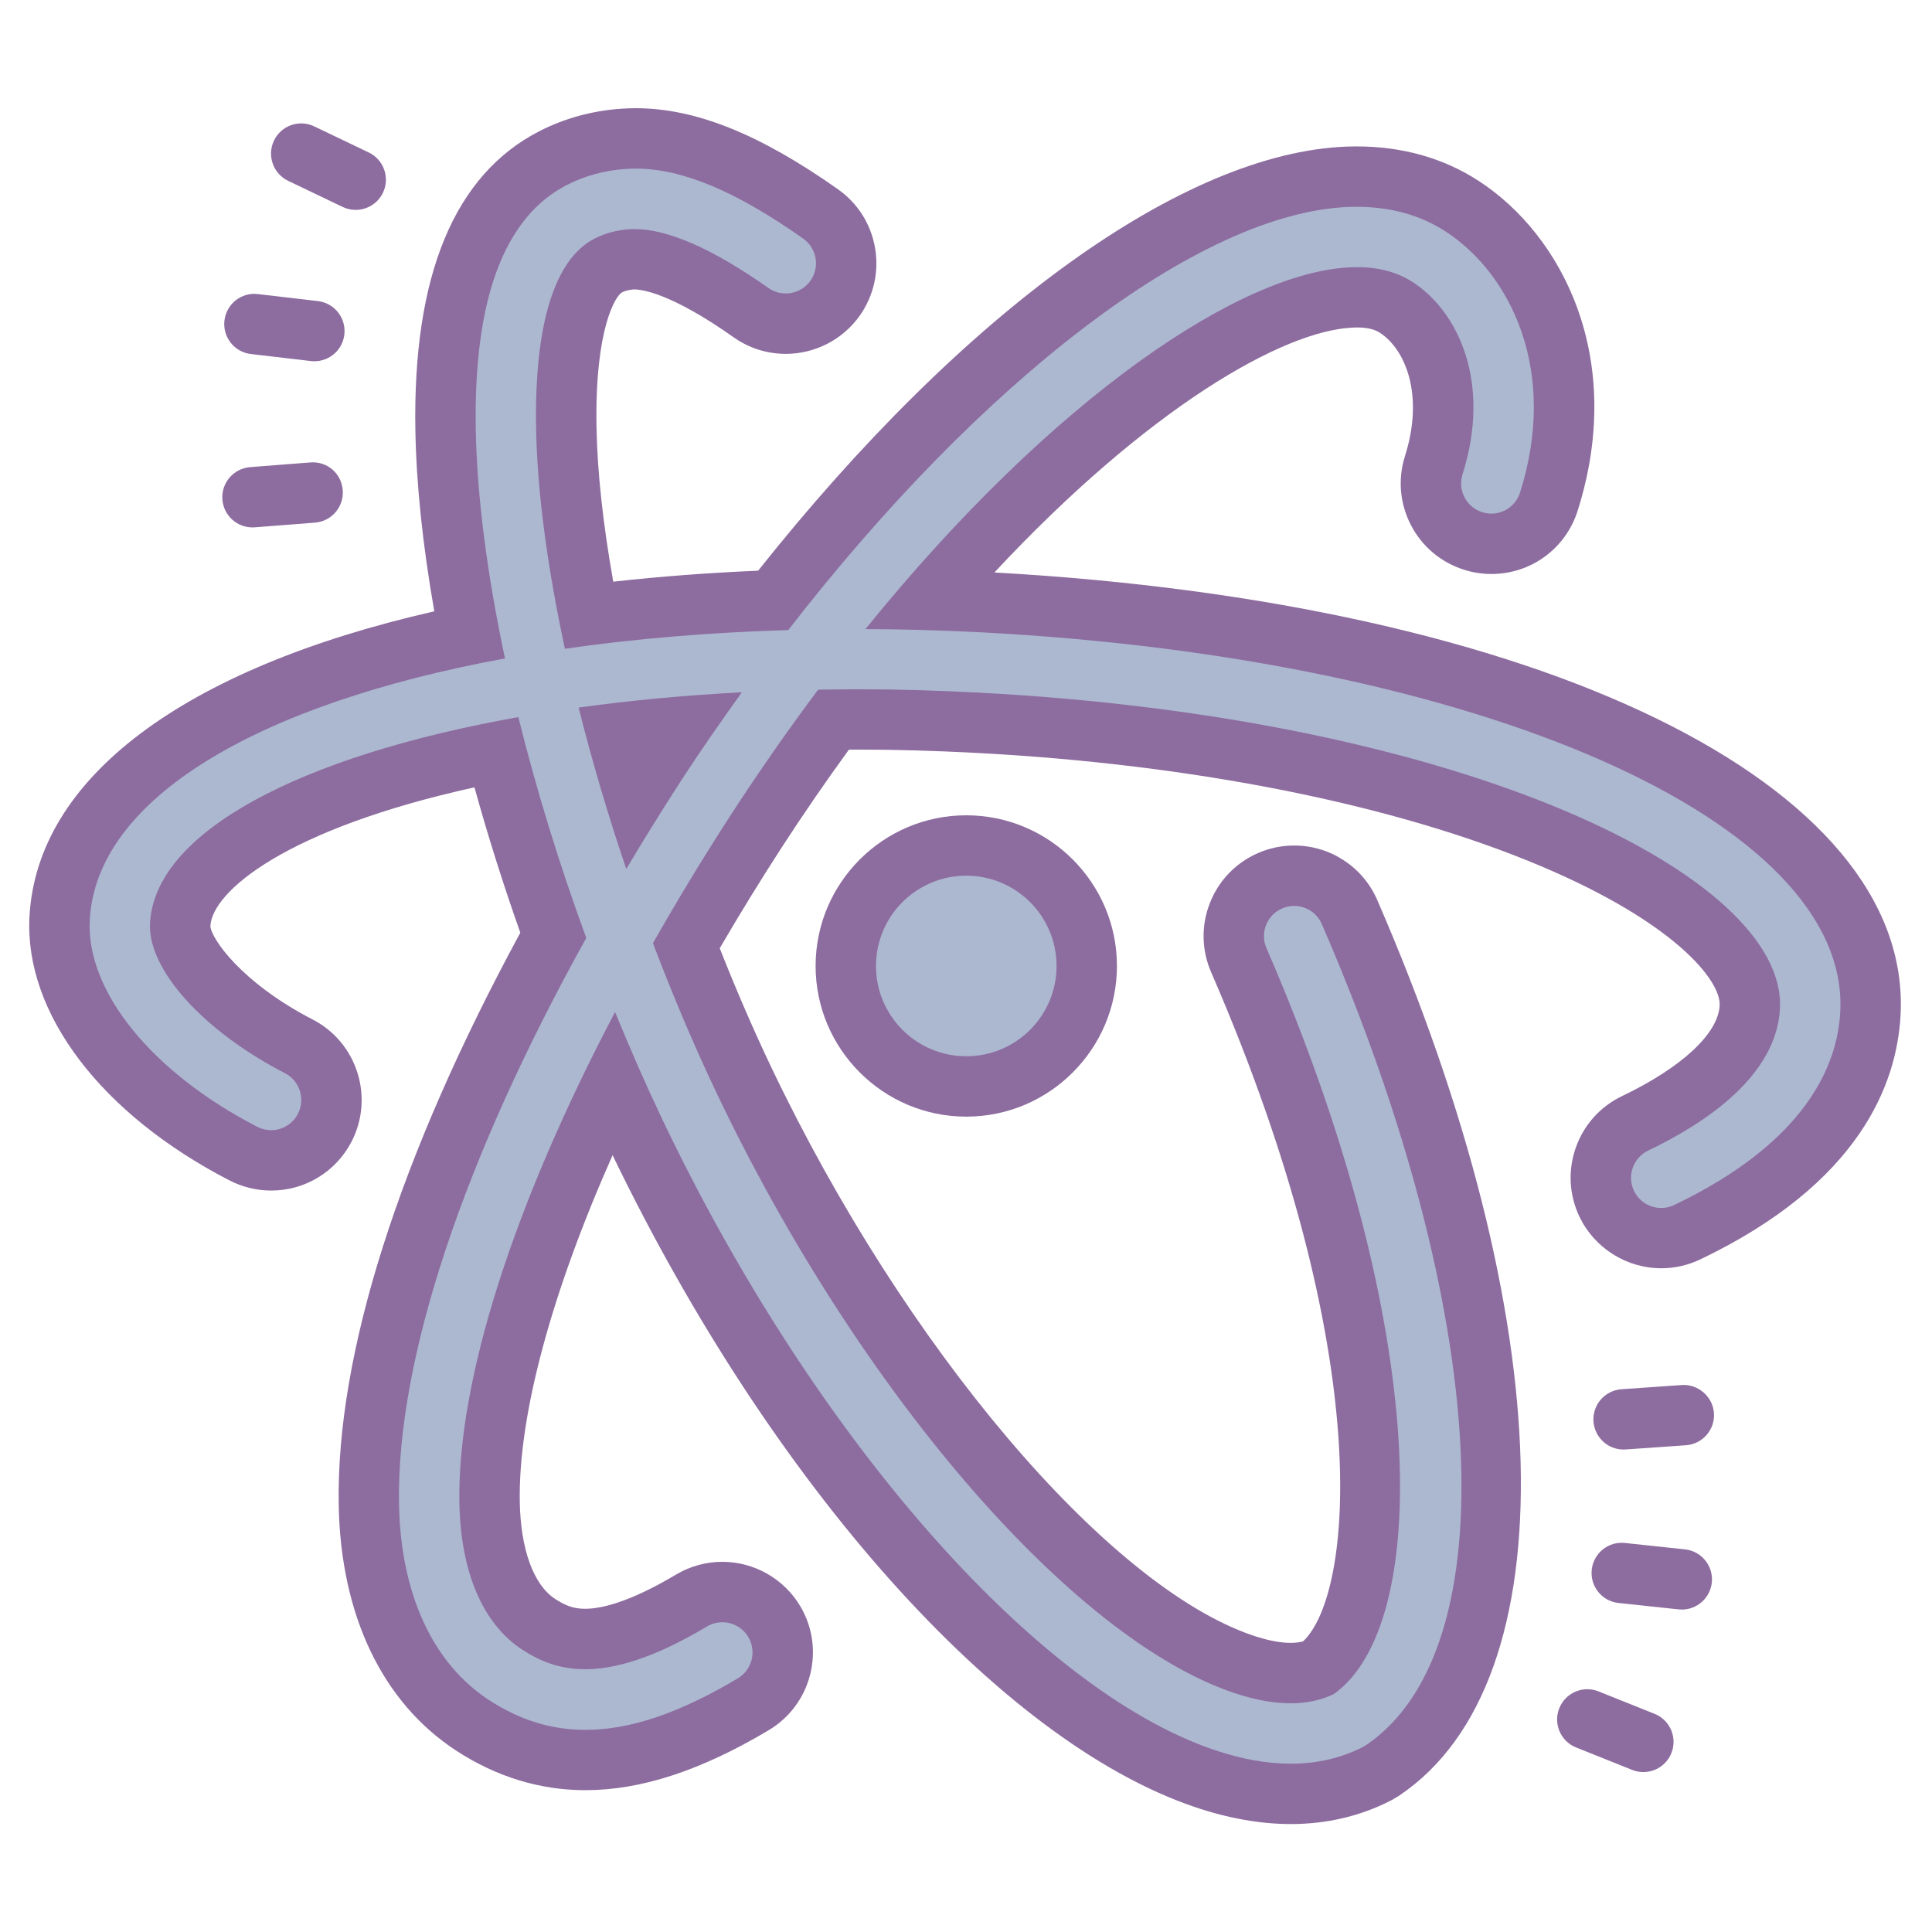
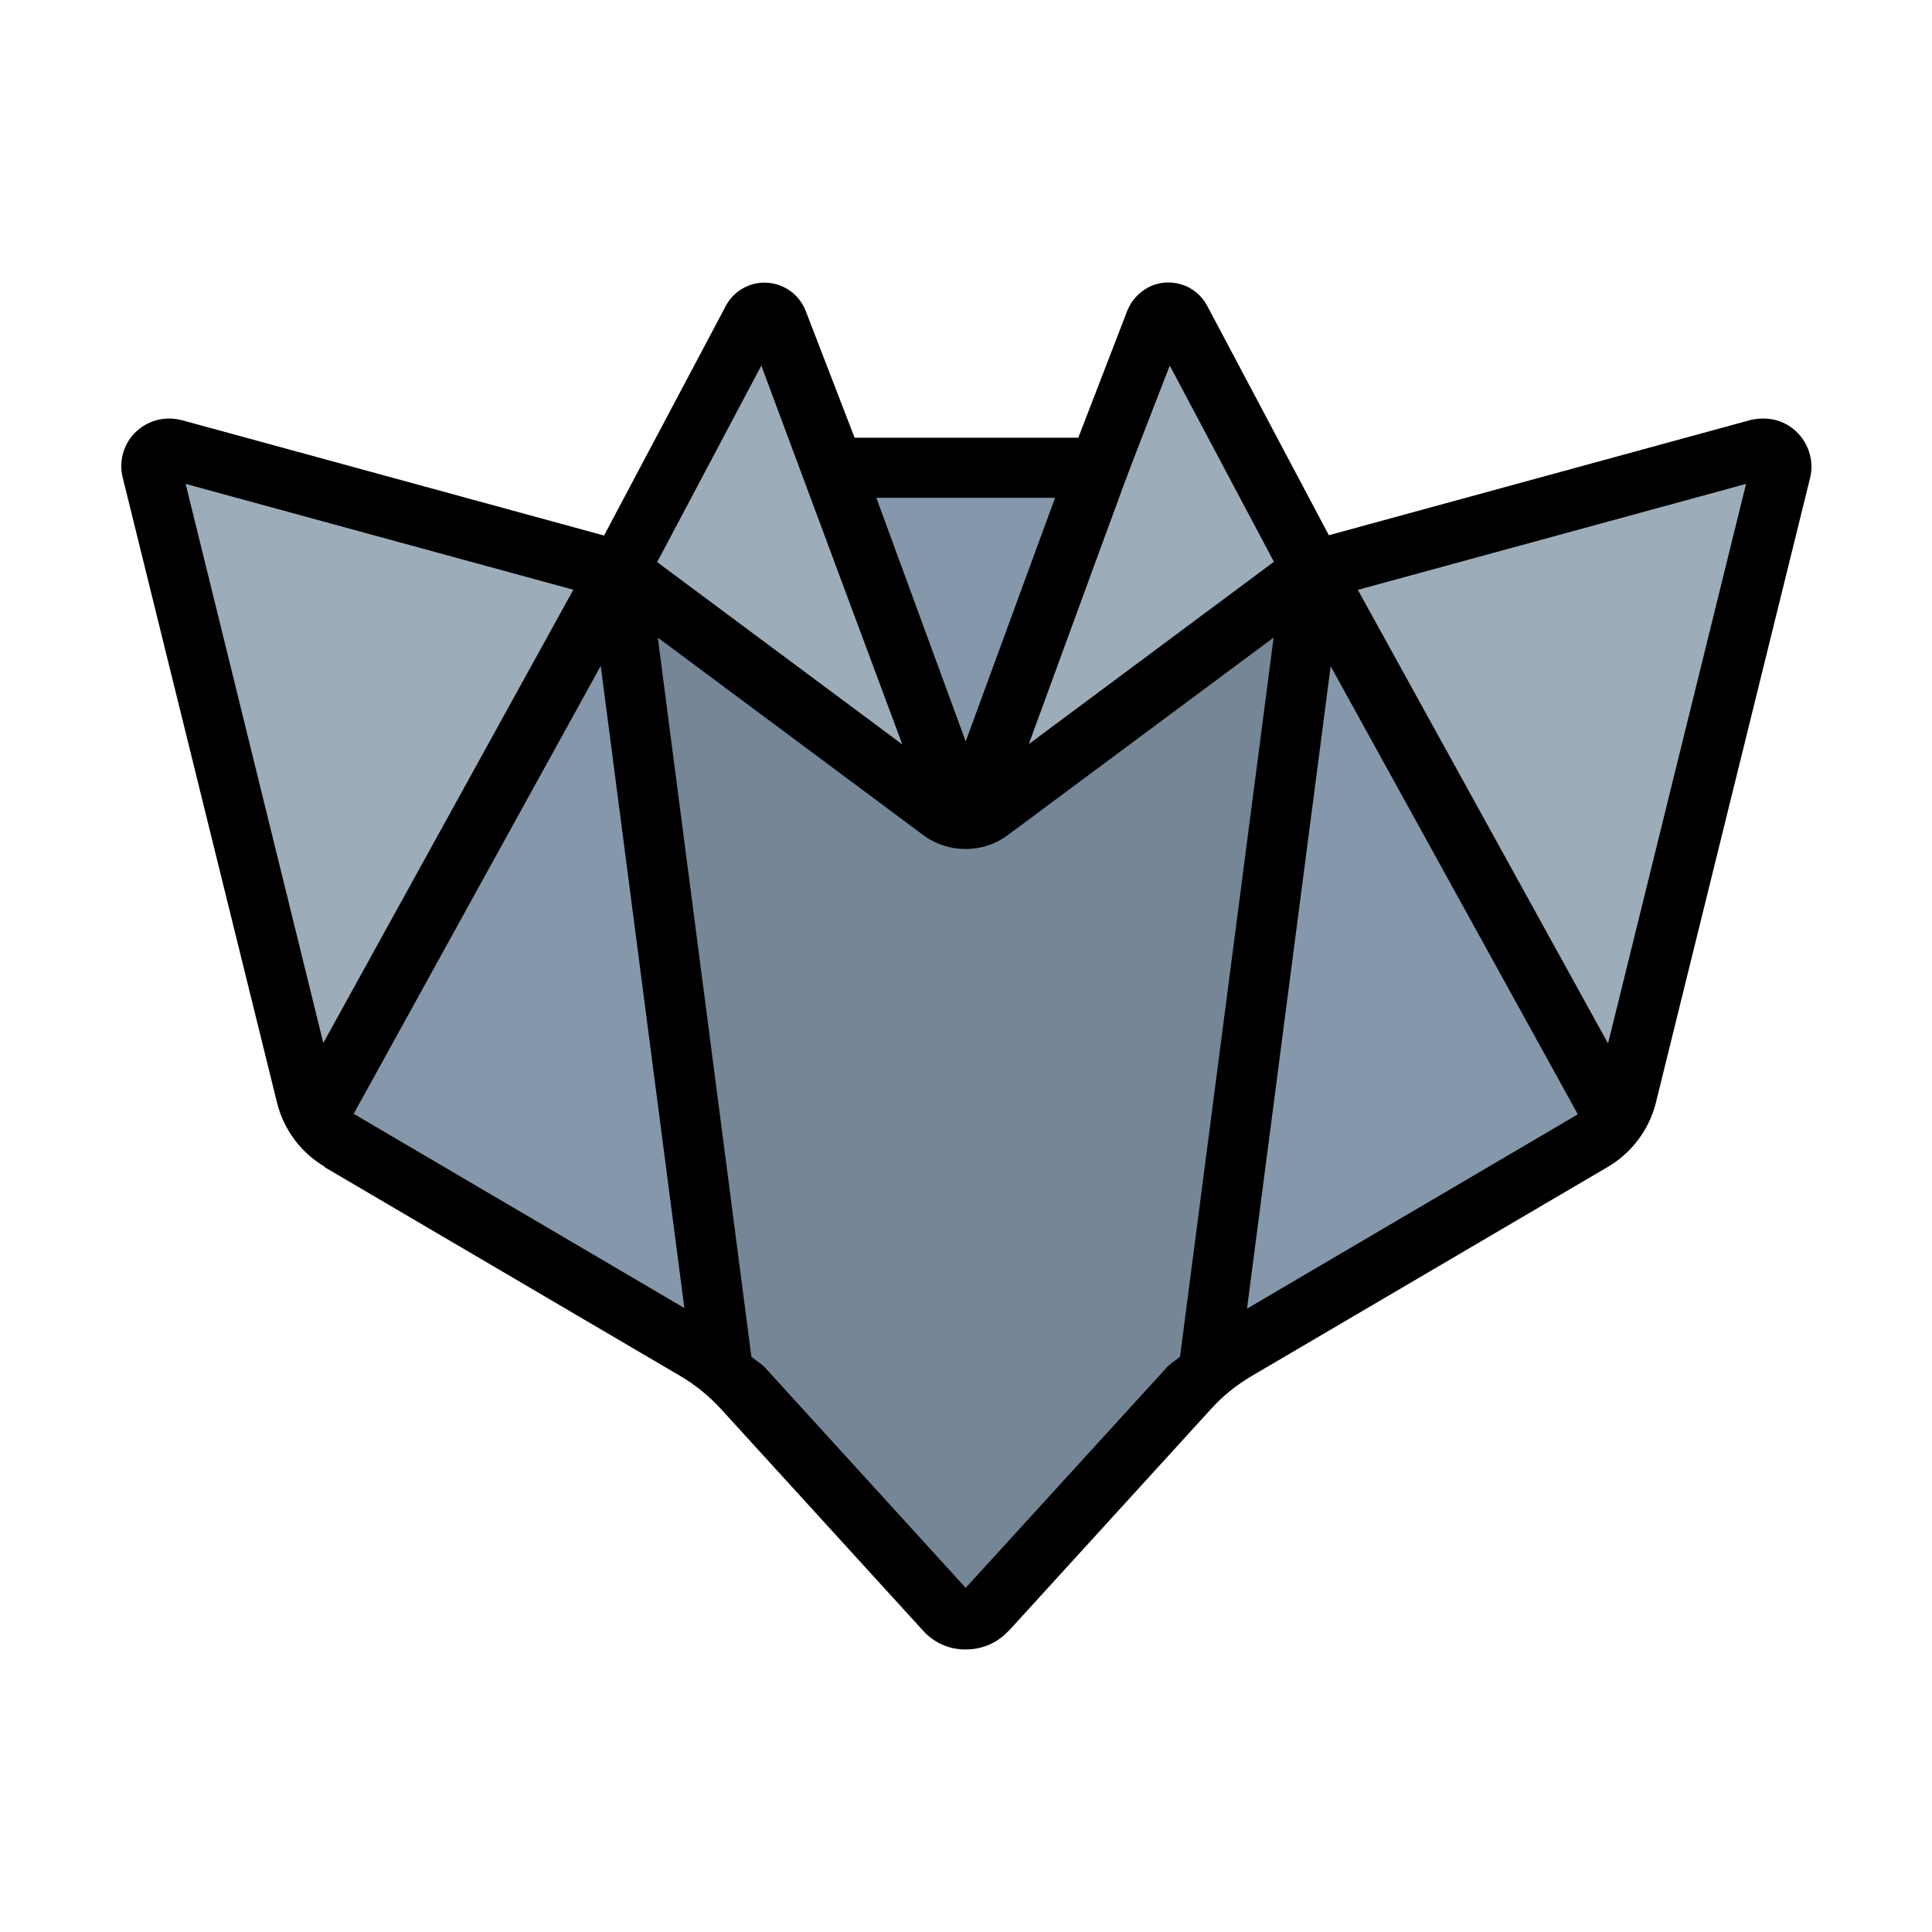
- <svg xmlns="http://www.w3.org/2000/svg" viewBox="0 0 64 64" width="64px" height="64px" baseProfile="basic">
-   <path fill="#acb7d0" d="M42.76,59.424c-0.901,0-1.866-0.173-2.869-0.514c-6.178-2.099-13.754-10.699-18.853-21.401 c-0.249-0.523-0.497-1.063-0.743-1.619c-2.697,5.526-4.137,10.397-4.077,13.867c0.033,1.952,0.612,3.391,1.63,4.051 c0.523,0.34,0.982,0.485,1.535,0.485c0.92,0,2.105-0.428,3.522-1.272c0.309-0.185,0.662-0.283,1.022-0.283 c0.701,0,1.359,0.374,1.719,0.976c0.564,0.949,0.253,2.179-0.694,2.743c-2.084,1.243-3.902,1.847-5.559,1.847 c-1.324,0-2.542-0.373-3.724-1.14c-2.17-1.409-3.396-4.015-3.452-7.338c-0.082-4.829,2.085-11.506,6.109-18.841 c-0.729-2.026-1.364-4.063-1.893-6.074c-6.272,1.247-10.348,3.458-10.466,5.723c-0.051,0.958,1.404,2.725,3.928,4.027 c0.979,0.506,1.365,1.714,0.86,2.694c-0.346,0.669-1.026,1.084-1.777,1.084c-0.315,0-0.633-0.077-0.916-0.222 c-3.904-2.015-6.237-5-6.091-7.792c0.225-4.275,5.154-7.676,13.573-9.402c-0.487-2.506-0.751-4.783-0.787-6.779 c-0.083-4.729,1.119-7.761,3.574-9.013c0.701-0.357,1.472-0.569,2.29-0.629c0.14-0.011,0.284-0.017,0.431-0.017 c1.763,0,3.711,0.795,6.13,2.503c0.436,0.307,0.727,0.767,0.817,1.293c0.092,0.527-0.028,1.057-0.336,1.494 c-0.376,0.531-0.987,0.847-1.636,0.847c-0.415,0-0.814-0.127-1.153-0.368c-2.18-1.538-3.354-1.767-3.859-1.767L20.911,8.59 c-0.285,0.021-0.531,0.086-0.764,0.205c-0.921,0.47-1.44,2.48-1.389,5.376c0.031,1.756,0.288,3.885,0.745,6.201 c1.938-0.247,3.986-0.41,6.108-0.487c6.649-8.473,13.914-13.837,19.028-14.031l0.293-0.005c1.338,0,2.483,0.32,3.5,0.979 c2.467,1.603,4.312,5.25,2.874,9.789c-0.264,0.835-1.028,1.397-1.902,1.397c-0.207,0-0.413-0.032-0.611-0.096 c-0.505-0.16-0.922-0.509-1.168-0.983c-0.246-0.475-0.293-1.017-0.131-1.526c0.803-2.532-0.044-4.448-1.239-5.224 c-0.344-0.223-0.778-0.336-1.293-0.336l-0.164,0.004c-2.843,0.107-8.168,3.258-14.019,10.02c0.586,0.018,1.181,0.042,1.79,0.074 c17.396,0.912,29.755,6.642,29.39,13.623c-0.107,2.033-1.247,4.941-6.067,7.249c-0.265,0.128-0.564,0.196-0.862,0.196 c-0.766,0-1.475-0.446-1.806-1.136c-0.476-0.995-0.054-2.192,0.941-2.667c1.378-0.66,3.703-2.037,3.798-3.851 c0.07-1.336-1.604-3.505-6.517-5.583c-4.934-2.087-11.712-3.449-19.086-3.836c-1.423-0.073-2.671-0.108-3.812-0.108 c0,0-0.741,0.003-0.938,0.006c-0.87,1.178-1.726,2.414-2.548,3.679c-0.794,1.225-1.576,2.505-2.329,3.811 c0.608,1.57,1.252,3.069,1.915,4.462c4.592,9.637,11.389,17.587,16.528,19.334c0.586,0.198,1.116,0.299,1.576,0.299 c0.345,0,0.653-0.058,0.919-0.171c2.304-1.782,3.047-10.362-2.635-23.446c-0.213-0.489-0.223-1.033-0.027-1.531 c0.196-0.497,0.574-0.888,1.064-1.101c0.254-0.11,0.521-0.166,0.797-0.166c0.798,0,1.519,0.473,1.835,1.206 c5.858,13.49,6.303,24.914,1.104,28.425l-0.155,0.094C44.739,59.202,43.784,59.424,42.76,59.424z M20.422,24.287 c0.188,0.7,0.392,1.406,0.607,2.115c0.222-0.353,0.447-0.708,0.678-1.062c0.269-0.414,0.547-0.832,0.845-1.268 C21.829,24.133,21.118,24.204,20.422,24.287z" />
-   <path fill="#8d6c9f" d="M21.054,5.584c1.539,0,3.326,0.747,5.553,2.32c0.452,0.318,0.56,0.942,0.241,1.394 c-0.195,0.276-0.504,0.424-0.819,0.424c-0.199,0-0.4-0.059-0.575-0.183c-1.849-1.304-3.341-1.951-4.437-1.951 c-0.058,0-0.115,0.002-0.171,0.005c-0.425,0.032-0.802,0.134-1.151,0.312c-1.327,0.677-1.997,2.851-1.936,6.286 c0.038,2.117,0.378,4.622,0.954,7.299c2.286-0.329,4.765-0.54,7.4-0.619c6.405-8.272,13.611-13.828,18.565-14.016 c0.086-0.003,0.171-0.004,0.255-0.004c1.143,0,2.114,0.273,2.956,0.818c2.148,1.396,3.744,4.61,2.465,8.647 c-0.134,0.424-0.525,0.699-0.949,0.699c-0.101,0-0.204-0.016-0.306-0.048c-0.527-0.166-0.818-0.729-0.651-1.255 c0.962-3.034-0.135-5.383-1.648-6.365c-0.503-0.327-1.12-0.497-1.837-0.497c-0.068,0-0.138,0.002-0.208,0.005 c-3.606,0.136-9.832,4.26-16.086,11.985c1.215,0.003,2.474,0.036,3.85,0.107c16.545,0.868,28.772,6.272,28.442,12.572 c-0.093,1.763-1.122,4.303-5.5,6.399c-0.139,0.067-0.286,0.098-0.431,0.098c-0.373,0-0.731-0.209-0.903-0.568 c-0.238-0.498-0.027-1.095,0.471-1.334c1.928-0.923,4.249-2.487,4.365-4.7c0.229-4.372-10.384-9.622-26.549-10.47 c-1.38-0.071-2.65-0.11-3.866-0.11c-0.116,0-0.233,0-0.348,0.001c-0.369,0.001-0.734,0.006-1.098,0.012 c-0.967,1.29-1.93,2.667-2.879,4.127c-0.931,1.436-1.792,2.862-2.593,4.27c0.646,1.701,1.353,3.377,2.115,4.977 c4.699,9.862,11.735,18.025,17.11,19.851c0.693,0.235,1.326,0.352,1.897,0.352c0.531,0,1.008-0.101,1.429-0.304 c3.207-2.267,3.254-12.088-2.228-24.711c-0.221-0.507,0.012-1.096,0.519-1.316c0.13-0.056,0.265-0.083,0.398-0.083 c0.387,0,0.754,0.225,0.917,0.602c5.573,12.833,6.174,24.018,1.462,27.2l-0.105,0.062c-0.721,0.367-1.519,0.551-2.385,0.551 c-0.793,0-1.644-0.153-2.547-0.46c-5.939-2.018-13.282-10.41-18.272-20.884c-0.552-1.159-1.073-2.351-1.565-3.557 c-3.354,6.375-5.226,12.181-5.157,16.252c0.039,2.295,0.779,4.025,2.086,4.873c0.541,0.352,1.19,0.646,2.079,0.646 c0.987,0,2.272-0.363,4.034-1.414c0.161-0.096,0.337-0.142,0.511-0.142c0.341,0,0.673,0.175,0.86,0.489 c0.282,0.475,0.127,1.088-0.348,1.371c-1.913,1.141-3.558,1.706-5.047,1.706c-1.133,0-2.177-0.328-3.18-0.979 c-1.881-1.222-2.945-3.536-2.996-6.517c-0.081-4.789,2.142-11.433,6.204-18.738c-0.899-2.45-1.658-4.926-2.25-7.315 C9.933,25.043,5.128,27.564,4.97,30.582c-0.081,1.526,1.757,3.569,4.469,4.968c0.49,0.253,0.683,0.856,0.43,1.347 c-0.178,0.344-0.526,0.542-0.888,0.542c-0.155,0-0.312-0.036-0.459-0.112c-3.494-1.803-5.673-4.492-5.549-6.85 c0.21-3.995,5.5-7.151,13.755-8.665c-0.586-2.755-0.928-5.348-0.968-7.586c-0.076-4.314,0.942-7.041,3.028-8.104 c0.583-0.297,1.226-0.473,1.91-0.523C20.815,5.589,20.933,5.584,21.054,5.584 M20.746,28.784c0.573-0.959,1.169-1.925,1.8-2.9 c0.659-1.015,1.34-1.993,2.029-2.951c-1.897,0.1-3.707,0.271-5.407,0.507C19.606,25.19,20.137,26.988,20.746,28.784 M21.054,3.584 c-0.172,0-0.343,0.007-0.511,0.02c-0.945,0.07-1.843,0.318-2.663,0.735c-2.825,1.44-4.211,4.778-4.12,9.922 c0.032,1.796,0.243,3.804,0.627,5.99c-8.316,1.894-13.17,5.53-13.411,10.121c-0.168,3.19,2.372,6.536,6.629,8.732 c0.427,0.219,0.902,0.335,1.377,0.335c1.126,0,2.147-0.622,2.665-1.624c0.758-1.471,0.18-3.283-1.288-4.042 c-2.364-1.22-3.369-2.689-3.39-3.096c0.06-1.138,2.474-3.212,8.748-4.595c0.443,1.598,0.951,3.21,1.519,4.816 c-4.023,7.422-6.1,13.958-6.016,18.943c0.062,3.667,1.45,6.564,3.906,8.16c1.331,0.864,2.767,1.301,4.269,1.301 c1.841,0,3.827-0.65,6.071-1.988c1.42-0.846,1.888-2.69,1.042-4.111c-0.541-0.906-1.528-1.466-2.579-1.466 c-0.541,0-1.073,0.147-1.539,0.426c-1.566,0.933-2.5,1.13-3.007,1.13c-0.359,0-0.627-0.088-0.989-0.323 c-0.721-0.468-1.149-1.645-1.176-3.23c-0.048-2.865,1.051-6.92,3.075-11.473c5.282,10.942,12.824,19.398,19.277,21.59 c1.106,0.376,2.179,0.567,3.19,0.567c1.184,0,2.292-0.259,3.293-0.769l0.057-0.029l0.055-0.033l0.105-0.062l0.051-0.03l0.049-0.033 c5.611-3.79,5.311-15.707-0.747-29.654c-0.473-1.095-1.554-1.805-2.751-1.805c-0.413,0-0.814,0.083-1.194,0.248 c-0.736,0.32-1.303,0.906-1.597,1.652c-0.294,0.746-0.28,1.562,0.04,2.297c5.493,12.65,4.704,20.611,3.045,22.166 c-0.119,0.033-0.256,0.05-0.412,0.05c-0.351,0-0.773-0.083-1.255-0.246c-4.826-1.64-11.533-9.554-15.947-18.817 c-0.589-1.235-1.162-2.559-1.71-3.947c0.669-1.146,1.36-2.271,2.061-3.352c0.717-1.104,1.461-2.186,2.218-3.227 c0.029,0,0.058,0,0.087,0l0.341-0.001c1.125,0,2.356,0.035,3.763,0.107c7.259,0.381,13.917,1.716,18.746,3.758 c4.414,1.867,5.952,3.78,5.908,4.61c-0.049,0.934-1.257,2.056-3.231,3.001c-0.722,0.346-1.267,0.952-1.534,1.707 c-0.267,0.756-0.223,1.57,0.122,2.293c0.496,1.036,1.559,1.705,2.708,1.705c0.448,0,0.897-0.103,1.3-0.297 c5.258-2.517,6.507-5.792,6.628-8.095c0.4-7.638-11.928-13.647-30.018-14.657c5.067-5.434,9.565-8.025,11.89-8.113 c0.053-0.002,0.093-0.003,0.132-0.003c0.318,0,0.569,0.058,0.746,0.174c0.851,0.552,1.473,2.065,0.833,4.084 c-0.242,0.764-0.172,1.577,0.197,2.289c0.37,0.712,0.994,1.236,1.759,1.478c0.288,0.093,0.597,0.141,0.908,0.141 c1.312,0,2.46-0.843,2.856-2.096c1.596-5.038-0.498-9.119-3.282-10.927c-1.169-0.758-2.53-1.141-4.046-1.141 c-0.107,0-0.214,0.002-0.323,0.006c-5.414,0.206-12.658,5.44-19.497,14.049c-1.65,0.07-3.256,0.192-4.799,0.364 c-0.339-1.903-0.529-3.647-0.555-5.114c-0.059-3.323,0.651-4.37,0.844-4.469c0.073-0.037,0.187-0.083,0.392-0.099 c0.265,0,1.221,0.114,3.307,1.586c0.505,0.358,1.104,0.549,1.728,0.549c0.973,0,1.89-0.474,2.452-1.269 C28.944,9.796,29.123,9,28.987,8.211c-0.137-0.79-0.573-1.48-1.229-1.942C25.164,4.438,23.033,3.584,21.054,3.584L21.054,3.584z" />
-   <circle cx="32.009" cy="31.999" r="3.991" fill="#acb7d0" />
-   <path fill="#8d6c9f" d="M32.009,29.008c1.652,0,2.991,1.339,2.991,2.991c0,1.652-1.339,2.991-2.991,2.991 c-1.652,0-2.991-1.339-2.991-2.991C29.018,30.347,30.357,29.008,32.009,29.008 M32.009,27.008c-2.752,0-4.991,2.239-4.991,4.991 c0,2.752,2.239,4.991,4.991,4.991S37,34.751,37,31.999C37,29.247,34.761,27.008,32.009,27.008L32.009,27.008z" />
-   <path fill="#8d6c9f" d="M8.363,17.471c-0.518,0-0.955-0.398-0.996-0.922c-0.043-0.551,0.369-1.032,0.92-1.075l1.993-0.155 c0.567-0.045,1.031,0.37,1.074,0.919c0.043,0.551-0.369,1.032-0.92,1.075l-1.993,0.155C8.415,17.47,8.389,17.471,8.363,17.471z" />
-   <path fill="#8d6c9f" d="M10.415,11.967c-0.038,0-0.078-0.002-0.117-0.007l-1.986-0.232c-0.549-0.064-0.941-0.561-0.877-1.109 c0.064-0.548,0.557-0.945,1.109-0.877l1.986,0.232c0.549,0.064,0.941,0.561,0.877,1.109C11.348,11.592,10.916,11.967,10.415,11.967z" />
-   <path fill="#8d6c9f" d="M11.782,6.953c-0.145,0-0.291-0.031-0.431-0.098L9.547,5.991C9.049,5.752,8.838,5.155,9.076,4.657 c0.238-0.498,0.834-0.71,1.334-0.47l1.805,0.864c0.498,0.238,0.709,0.835,0.471,1.333C12.514,6.743,12.155,6.953,11.782,6.953z" />
-   <path fill="#8d6c9f" d="M53.783,48.018c-0.521,0-0.96-0.403-0.997-0.931c-0.038-0.551,0.378-1.029,0.929-1.067l1.995-0.139 c0.532-0.039,1.028,0.377,1.067,0.928c0.038,0.551-0.378,1.029-0.929,1.067l-1.995,0.139C53.83,48.017,53.807,48.018,53.783,48.018z" />
-   <path fill="#8d6c9f" d="M55.712,53.319c-0.035,0-0.071-0.002-0.106-0.006l-1.989-0.212c-0.55-0.058-0.947-0.551-0.889-1.1 c0.059-0.549,0.549-0.948,1.1-0.888l1.989,0.212c0.55,0.058,0.947,0.551,0.889,1.1C56.65,52.938,56.217,53.319,55.712,53.319z" />
-   <path fill="#8d6c9f" d="M54.438,58.702c-0.124,0-0.25-0.023-0.372-0.072l-1.856-0.743c-0.513-0.205-0.762-0.787-0.557-1.3 c0.206-0.514,0.789-0.763,1.301-0.557l1.856,0.743c0.513,0.205,0.762,0.787,0.557,1.3C55.21,58.464,54.835,58.702,54.438,58.702z" />
+ <svg xmlns="http://www.w3.org/2000/svg" width="64px" height="64px" viewBox="0 0 64 64">
+   <g id="a" />
+   <g id="b" />
+   <g id="c" />
+   <g id="d" />
+   <g id="e" />
+   <g id="f" />
+   <g id="g" />
+   <g id="h" />
+   <g id="i" />
+   <g id="j" />
+   <g id="k" />
+   <g id="l" />
+   <g id="m" />
+   <g id="n" />
+   <g id="o" />
+   <g id="p" />
+   <g id="q" />
+   <g id="r" />
+   <g id="s" />
+   <g id="t" />
+   <g id="u" />
+   <g id="v" />
+   <g id="w" />
+   <g id="x" />
+   <g id="y" />
+   <g id="a`" />
+   <g id="aa" />
+   <g id="ab" />
+   <g id="ac" />
+   <g id="ad" />
+   <g id="ae" />
+   <g id="af" />
+   <g id="ag" />
+   <g id="ah" />
+   <g id="ai" />
+   <g id="aj" />
+   <g id="ak" />
+   <g id="al" />
+   <g id="am" />
+   <g id="an" />
+   <g id="ao" />
+   <g id="ap">
+     <path d="M20.5,18.91l-1.58,13.75,5.03,12.69c.23,.19,.46,.4,.66,.62l6.71,7.36c.36,.4,.99,.4,1.36,0l6.71-7.36c.21-.22,.43-.43,.66-.63l5.02-12.59-1.58-13.85H20.5Z" fill="#758797" id="aq" />
+     <path d="M23.95,45.36l-3.45-26.44-7.44,6.9-2.57,11.25c.19,.29,.45,.54,.75,.72l11.82,6.94c.31,.19,.61,.4,.89,.63h0Z" fill="#8598ab" id="ar" />
+     <path d="M10.49,37.06l10.01-18.15L5.75,14.88c-.44-.12-.84,.28-.73,.71l5.11,20.7c.07,.27,.2,.53,.36,.76h0Z" fill="#9dacb9" id="as" />
+     <path d="M43.5,18.91l-3.44,26.44c.28-.23,.57-.44,.88-.63l11.82-6.94c.3-.18,.56-.43,.75-.73l-2.2-10.88-7.81-7.27Z" fill="#8598ab" id="at" />
+     <path d="M43.5,18.91l10.01,18.14c.16-.23,.29-.49,.36-.76l5.11-20.7c.11-.44-.29-.83-.73-.71l-14.75,4.03Z" fill="#9dacb9" id="au" />
+     <path d="M32,27.47l4.21-6.63,.18-5.34h-8.78l.27,5.2,4.12,6.78Z" fill="#8598ab" id="av" />
+     <path d="M20.5,18.91l11.5,8.56h0l-4.39-11.97-1.87-4.84c-.14-.37-.65-.4-.83-.05l-4.36,8.21h0l-.05,.1Z" fill="#9dacb9" id="aw" />
+     <path d="M32,27.47l11.5-8.55h0l-.03-.05h0l-4.38-8.26c-.19-.35-.69-.32-.83,.05l-1.87,4.84-4.39,11.97Z" fill="#9dacb9" id="ax" />
+     <path d="M10.73,38.65l11.82,6.94c.49,.29,.93,.65,1.32,1.07l6.71,7.36c.38,.42,.9,.63,1.42,.62,.46,0,.92-.16,1.28-.49,.03-.02,.11-.11,.14-.13l6.71-7.36c.38-.42,.83-.78,1.32-1.07l11.82-6.94c.78-.46,1.36-1.23,1.58-2.11l5.11-20.7c.21-.85-.31-1.72-1.16-1.93-.26-.06-.54-.06-.8,0l-13.98,3.82-4.03-7.6c-.18-.34-.49-.6-.86-.71-.37-.11-.77-.08-1.11,.11-.31,.17-.55,.44-.68,.77l-1.62,4.2h-7.41l-1.62-4.2c-.14-.36-.41-.65-.77-.81-.36-.16-.76-.17-1.12-.03-.33,.13-.6,.37-.76,.68l-4.03,7.6-13.98-3.82c-.41-.11-.84-.06-1.21,.15-.37,.21-.64,.55-.75,.97-.07,.26-.07,.53,0,.8l5.11,20.7c.22,.88,.79,1.65,1.58,2.11Zm1.01-1.73s-.01-.02-.02-.03l8.18-14.83,2.77,21.27-10.93-6.42Zm20.25,15.68l-6.65-7.3c-.13-.14-.31-.23-.45-.36l-3.1-23.82,8.79,6.54c.83,.62,1.99,.62,2.81,0l8.8-6.54-3.1,23.82c-.14,.13-.32,.22-.45,.37l-6.65,7.29Zm-2.96-36.11h5.92l-2.96,8.07-2.96-8.07Zm12.28,26.85l2.77-21.27,8.18,14.83s-.01,.02-.02,.03l-10.93,6.42Zm11.95-8.79l-8.28-15.01,12.86-3.51-4.57,18.53Zm-14.51-22.44l3.45,6.5-8.12,6.04c4.05-11.05,2.73-7.52,4.67-12.54Zm-13.53,0l4.67,12.55-8.12-6.04,3.45-6.51Zm-6.23,7.43l-8.28,15.01L6.15,16.03l12.86,3.51Z" />
+   </g>
+   <g id="ay" />
+   <g id="b`" />
+   <g id="ba" />
+   <g id="bb" />
+   <g id="bc" />
+   <g id="bd" />
+   <g id="be" />
+   <g id="bf" />
</svg>
